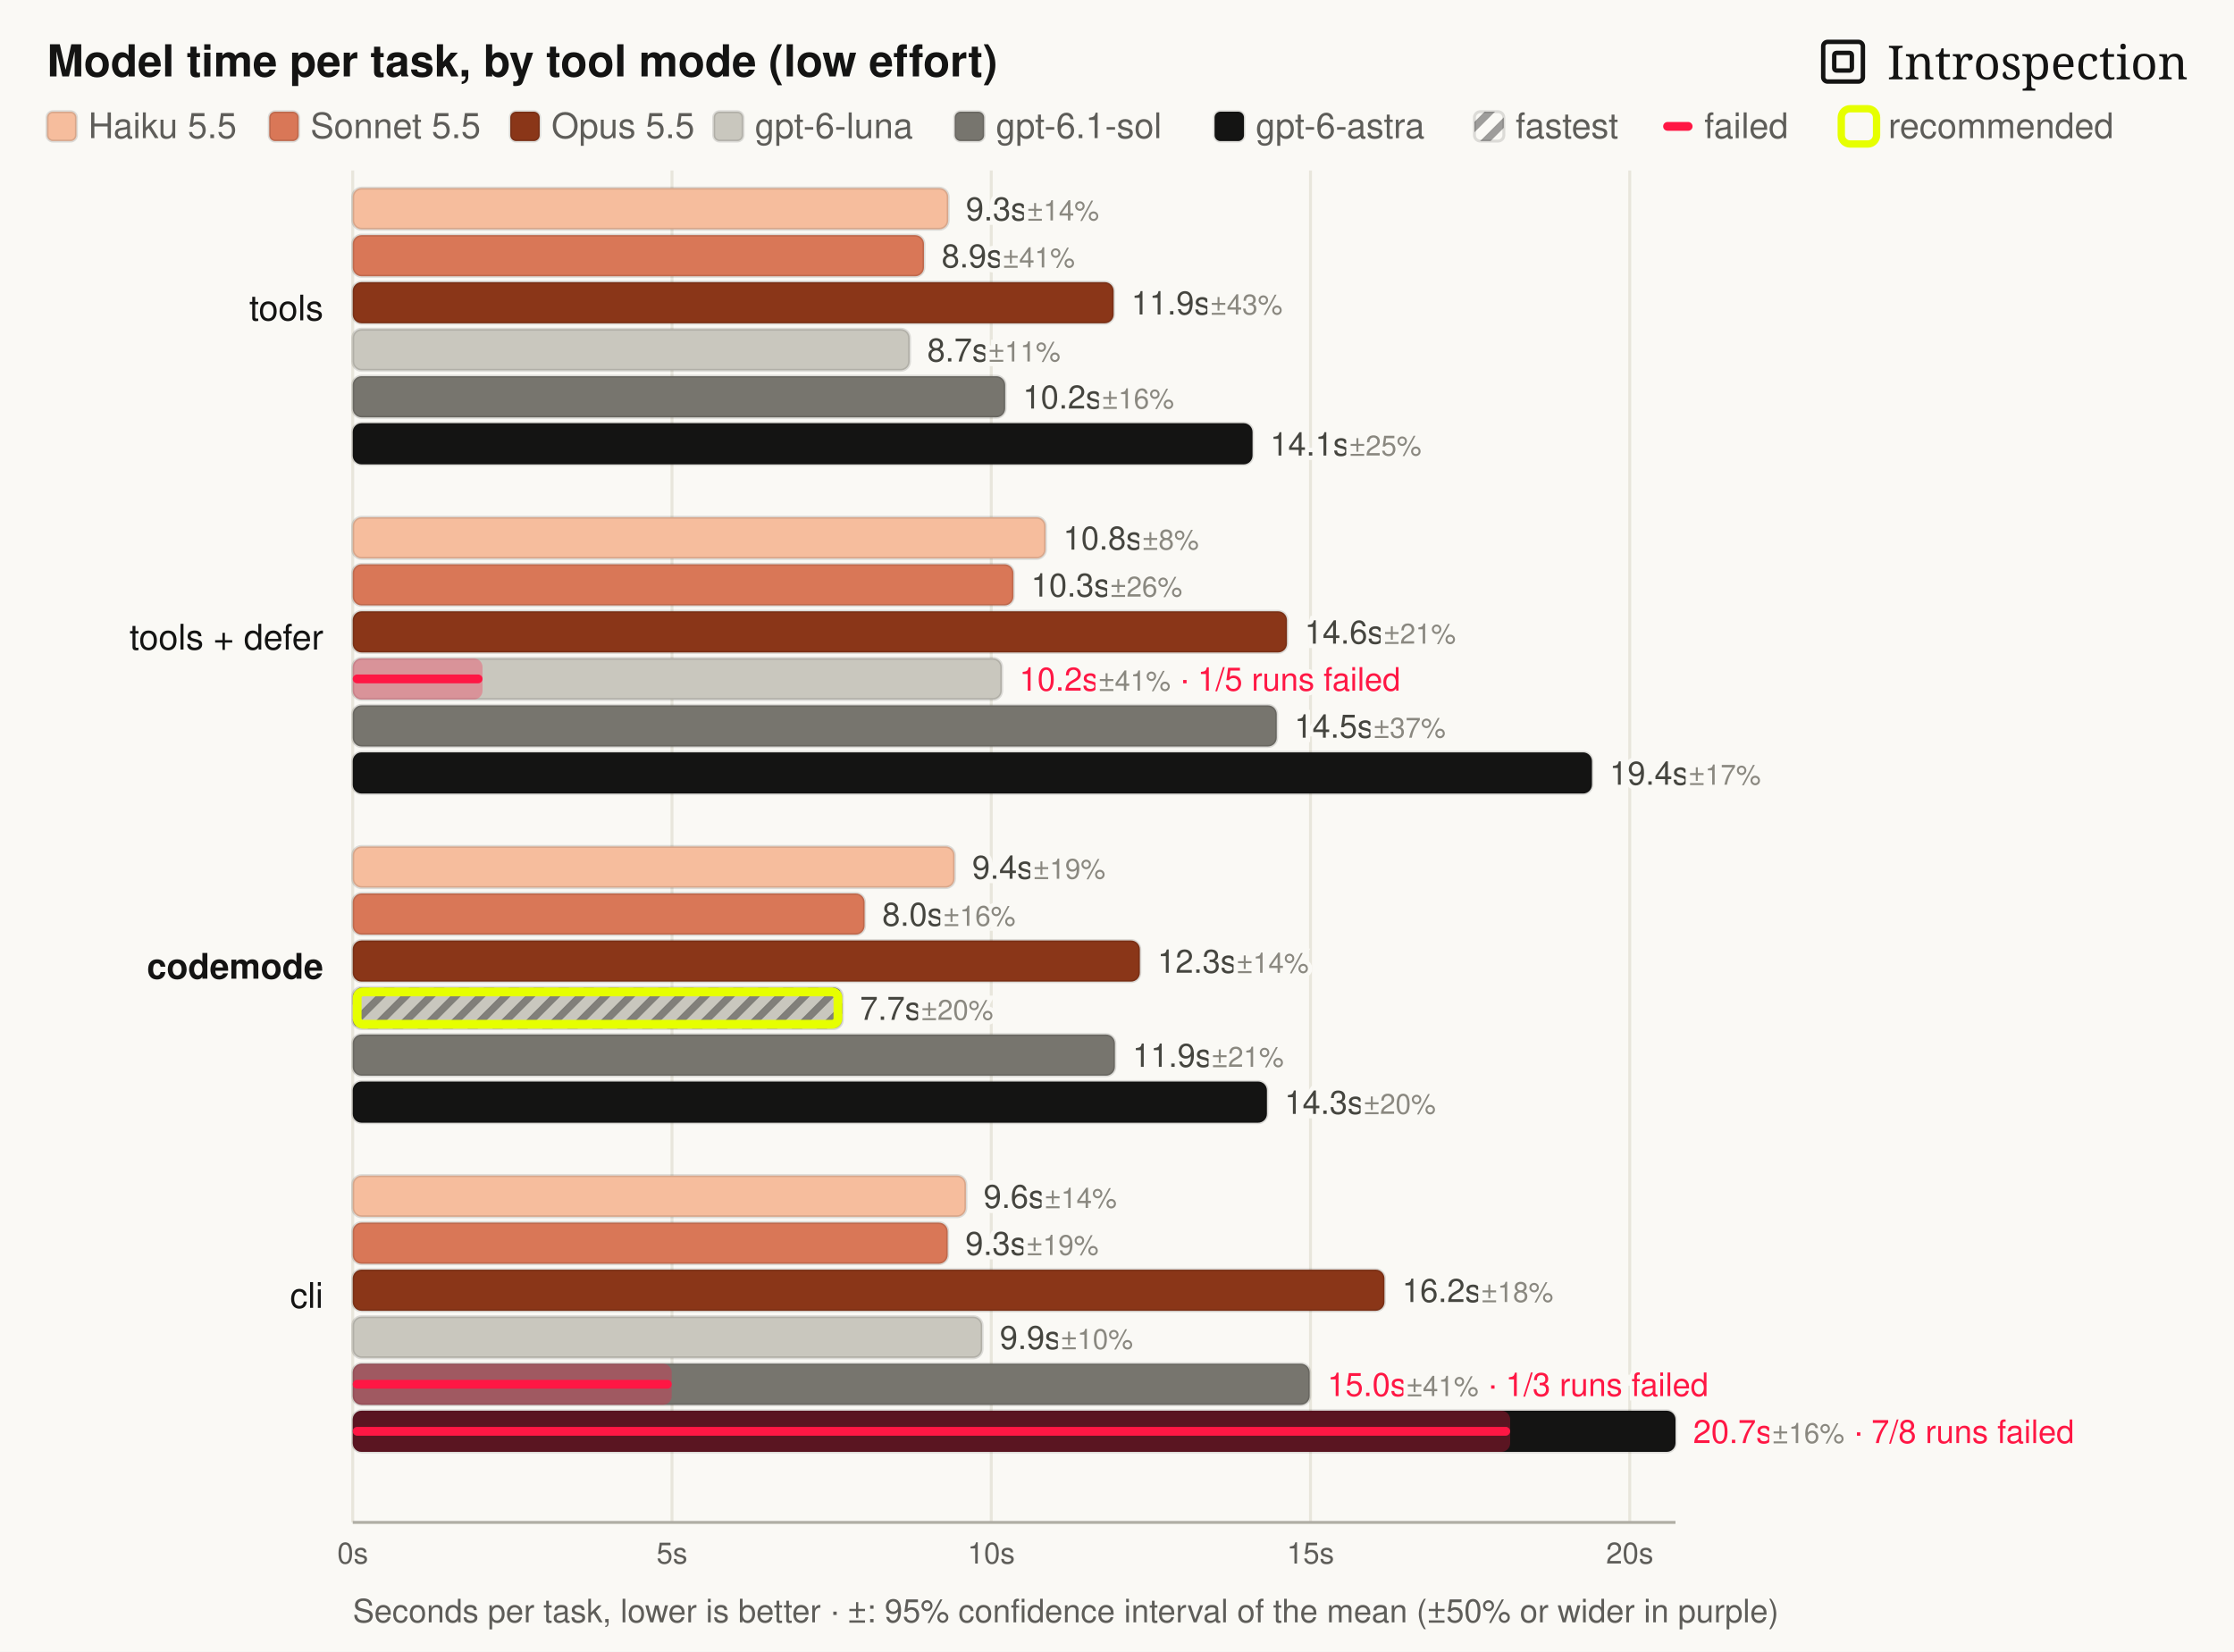
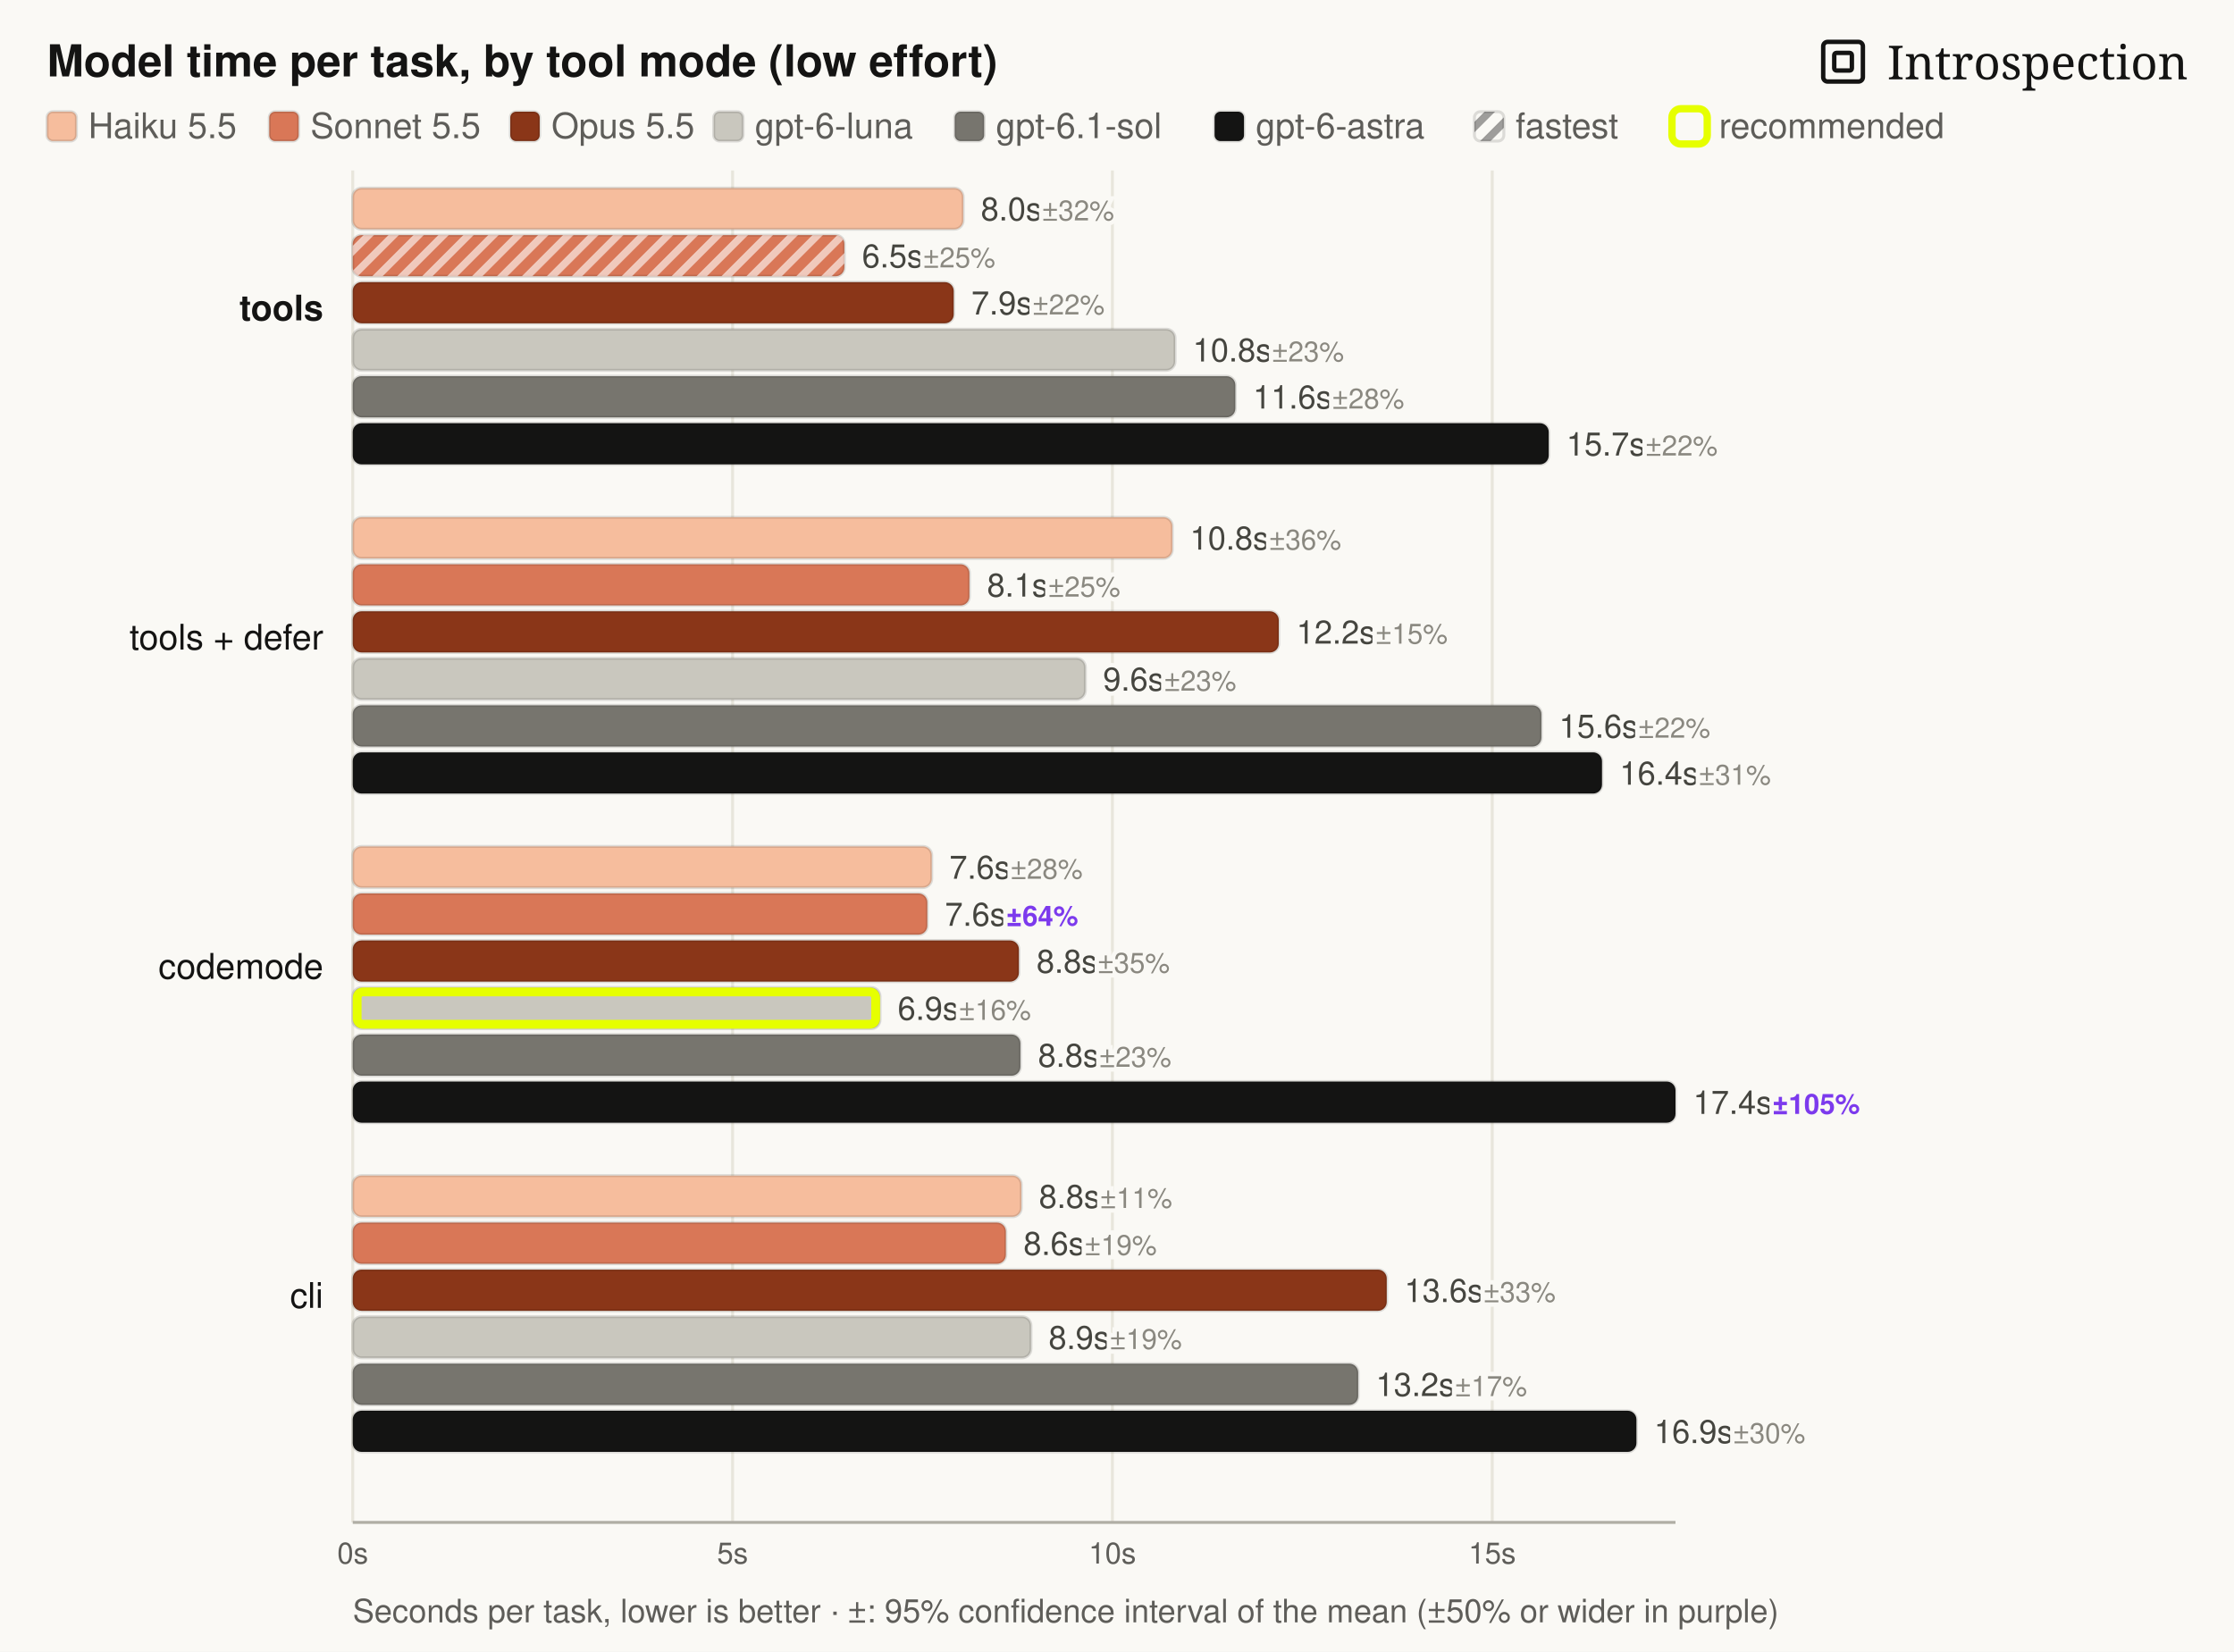
<svg xmlns="http://www.w3.org/2000/svg" width="760" height="562" viewBox="0 0 760 562" font-family="-apple-system, Segoe UI, Helvetica, Arial, sans-serif">
  <defs>
    <pattern id="win-light" patternUnits="userSpaceOnUse" width="6" height="6" patternTransform="rotate(45)">
      <rect width="2.5" height="6" fill="#141413" opacity="0.4" />
    </pattern>
    <pattern id="win-dark" patternUnits="userSpaceOnUse" width="6" height="6" patternTransform="rotate(45)">
      <rect width="2.5" height="6" fill="#ffffff" opacity="0.6" />
    </pattern>
  </defs>
  <rect width="760" height="562" fill="#faf9f5" />
  <text x="16" y="26" font-size="15" font-weight="600" fill="#141413">Model time per task, by tool mode (low effort)</text>
  <g transform="translate(618 12) scale(0.75)" fill="none" stroke="#141413" stroke-width="2" stroke-linecap="round" stroke-linejoin="round">
    <rect x="3" y="3" width="18" height="18" rx="2" />
    <rect x="8" y="8" width="8" height="8" rx="1" />
  </g>
  <text x="642" y="27" font-size="16" font-family="Georgia, serif" fill="#141413">Introspection</text>
  <rect x="16" y="38" width="10" height="10" rx="2" fill="#f6bd9d" stroke="#0000001f" />
  <text x="30" y="47" font-size="12" fill="#5e5d59">Haiku 5.5</text>
  <rect x="91.6" y="38" width="10" height="10" rx="2" fill="#d97757" stroke="#0000001f" />
  <text x="105.6" y="47" font-size="12" fill="#5e5d59">Sonnet 5.5</text>
  <rect x="173.6" y="38" width="10" height="10" rx="2" fill="#8a3618" stroke="#0000001f" />
  <text x="187.6" y="47" font-size="12" fill="#5e5d59">Opus 5.5</text>
  <rect x="242.8" y="38" width="10" height="10" rx="2" fill="#c9c7be" stroke="#0000001f" />
  <text x="256.8" y="47" font-size="12" fill="#5e5d59">gpt-6-luna</text>
  <rect x="324.8" y="38" width="10" height="10" rx="2" fill="#77756e" stroke="#0000001f" />
  <text x="338.8" y="47" font-size="12" fill="#5e5d59">gpt-6.1-sol</text>
  <rect x="413.2" y="38" width="10" height="10" rx="2" fill="#141413" stroke="#0000001f" />
  <text x="427.2" y="47" font-size="12" fill="#5e5d59">gpt-6-astra</text>
  <rect x="501.6" y="38" width="10" height="10" rx="2" fill="url(#win-light)" stroke="#0000001f" />
  <text x="515.6" y="47" font-size="12" fill="#5e5d59">fastest</text>
-   <rect x="565.8" y="41.5" width="10" height="3" rx="1.5" fill="#ff1744" />
-   <text x="579.8" y="47" font-size="12" fill="#5e5d59">failed</text>
-   <rect x="626.4" y="37" width="12" height="12" rx="3" fill="none" stroke="#e6ff00" stroke-width="2.5" />
-   <text x="642.4" y="47" font-size="12" fill="#5e5d59">recommended</text>
+   <rect x="568.8" y="37" width="12" height="12" rx="3" fill="none" stroke="#e6ff00" stroke-width="2.5" />
+   <text x="584.8" y="47" font-size="12" fill="#5e5d59">recommended</text>
  <line x1="120" y1="58" x2="120" y2="518" stroke="#e8e6dc" />
  <text x="120" y="532" font-size="10" text-anchor="middle" fill="#5e5d59">0s</text>
-   <line x1="228.61" y1="58" x2="228.61" y2="518" stroke="#e8e6dc" />
-   <text x="228.61" y="532" font-size="10" text-anchor="middle" fill="#5e5d59">5s</text>
-   <line x1="337.219" y1="58" x2="337.219" y2="518" stroke="#e8e6dc" />
-   <text x="337.219" y="532" font-size="10" text-anchor="middle" fill="#5e5d59">10s</text>
-   <line x1="445.829" y1="58" x2="445.829" y2="518" stroke="#e8e6dc" />
-   <text x="445.829" y="532" font-size="10" text-anchor="middle" fill="#5e5d59">15s</text>
-   <line x1="554.439" y1="58" x2="554.439" y2="518" stroke="#e8e6dc" />
-   <text x="554.439" y="532" font-size="10" text-anchor="middle" fill="#5e5d59">20s</text>
+   <line x1="249.216" y1="58" x2="249.216" y2="518" stroke="#e8e6dc" />
+   <text x="249.216" y="532" font-size="10" text-anchor="middle" fill="#5e5d59">5s</text>
+   <line x1="378.433" y1="58" x2="378.433" y2="518" stroke="#e8e6dc" />
+   <text x="378.433" y="532" font-size="10" text-anchor="middle" fill="#5e5d59">10s</text>
+   <line x1="507.649" y1="58" x2="507.649" y2="518" stroke="#e8e6dc" />
+   <text x="507.649" y="532" font-size="10" text-anchor="middle" fill="#5e5d59">15s</text>
  <line x1="120" y1="518" x2="570" y2="518" stroke="#b0aea5" />
-   <text x="110" y="109" font-size="12" text-anchor="end" fill="#141413" font-weight="400">tools</text>
-   <rect x="120" y="64" width="202.575" height="14" rx="3" fill="#f6bd9d" stroke="#0000001f" data-href="https://artificialanalysis.ai/models/claude-haiku-5-5" />
-   <text x="328.575" y="75" font-size="11" stroke="#faf9f5" stroke-width="3" paint-order="stroke" fill="#45453f">9.3s<tspan font-size="9.5" fill="#8a8880"> ±14%</tspan>
+   <text x="110" y="109" font-size="12" text-anchor="end" fill="#141413" font-weight="600">tools</text>
+   <rect x="120" y="64" width="207.682" height="14" rx="3" fill="#f6bd9d" stroke="#0000001f" data-href="https://artificialanalysis.ai/models/claude-haiku-5-5" />
+   <text x="333.682" y="75" font-size="11" stroke="#faf9f5" stroke-width="3" paint-order="stroke" fill="#45453f">8.0s<tspan font-size="9.5" fill="#8a8880"> ±32%</tspan>
  </text>
-   <rect x="120" y="80" width="194.332" height="14" rx="3" fill="#d97757" stroke="#0000001f" data-href="https://artificialanalysis.ai/models/claude-sonnet-5-5" />
-   <text x="320.332" y="91" font-size="11" stroke="#faf9f5" stroke-width="3" paint-order="stroke" fill="#45453f">8.9s<tspan font-size="9.5" fill="#8a8880"> ±41%</tspan>
+   <rect x="120" y="80" width="167.249" height="14" rx="3" fill="#d97757" stroke="#0000001f" data-href="https://artificialanalysis.ai/models/claude-sonnet-5-5" />
+   <rect x="120" y="80" width="167.249" height="14" rx="3" fill="url(#win-dark)" pointer-events="none" />
+   <text x="293.249" y="91" font-size="11" stroke="#faf9f5" stroke-width="3" paint-order="stroke" fill="#45453f">6.5s<tspan font-size="9.5" fill="#8a8880"> ±25%</tspan>
  </text>
-   <rect x="120" y="96" width="258.86" height="14" rx="3" fill="#8a3618" stroke="#0000001f" data-href="https://artificialanalysis.ai/models/claude-opus-5-5" />
-   <text x="384.86" y="107" font-size="11" stroke="#faf9f5" stroke-width="3" paint-order="stroke" fill="#45453f">11.9s<tspan font-size="9.5" fill="#8a8880"> ±43%</tspan>
+   <rect x="120" y="96" width="204.446" height="14" rx="3" fill="#8a3618" stroke="#0000001f" data-href="https://artificialanalysis.ai/models/claude-opus-5-5" />
+   <text x="330.446" y="107" font-size="11" stroke="#faf9f5" stroke-width="3" paint-order="stroke" fill="#45453f">7.9s<tspan font-size="9.5" fill="#8a8880"> ±22%</tspan>
  </text>
-   <rect x="120" y="112" width="189.437" height="14" rx="3" fill="#c9c7be" stroke="#0000001f" data-href="https://artificialanalysis.ai/models/gpt-6-luna" />
-   <text x="315.437" y="123" font-size="11" stroke="#faf9f5" stroke-width="3" paint-order="stroke" fill="#45453f">8.7s<tspan font-size="9.5" fill="#8a8880"> ±11%</tspan>
+   <rect x="120" y="112" width="279.764" height="14" rx="3" fill="#c9c7be" stroke="#0000001f" data-href="https://artificialanalysis.ai/models/gpt-6-luna" />
+   <text x="405.764" y="123" font-size="11" stroke="#faf9f5" stroke-width="3" paint-order="stroke" fill="#45453f">10.8s<tspan font-size="9.5" fill="#8a8880"> ±23%</tspan>
  </text>
-   <rect x="120" y="128" width="221.955" height="14" rx="3" fill="#77756e" stroke="#0000001f" data-href="https://artificialanalysis.ai/models/gpt-6-1-sol" />
-   <text x="347.955" y="139" font-size="11" stroke="#faf9f5" stroke-width="3" paint-order="stroke" fill="#45453f">10.2s<tspan font-size="9.5" fill="#8a8880"> ±16%</tspan>
+   <rect x="120" y="128" width="300.256" height="14" rx="3" fill="#77756e" stroke="#0000001f" data-href="https://artificialanalysis.ai/models/gpt-6-1-sol" />
+   <text x="426.256" y="139" font-size="11" stroke="#faf9f5" stroke-width="3" paint-order="stroke" fill="#45453f">11.6s<tspan font-size="9.5" fill="#8a8880"> ±28%</tspan>
  </text>
-   <rect x="120" y="144" width="306.106" height="14" rx="3" fill="#141413" stroke="#0000001f" data-href="https://artificialanalysis.ai/models/gpt-6-astra" />
-   <text x="432.106" y="155" font-size="11" stroke="#faf9f5" stroke-width="3" paint-order="stroke" fill="#45453f">14.1s<tspan font-size="9.5" fill="#8a8880"> ±25%</tspan>
+   <rect x="120" y="144" width="406.868" height="14" rx="3" fill="#141413" stroke="#0000001f" data-href="https://artificialanalysis.ai/models/gpt-6-astra" />
+   <text x="532.868" y="155" font-size="11" stroke="#faf9f5" stroke-width="3" paint-order="stroke" fill="#45453f">15.7s<tspan font-size="9.5" fill="#8a8880"> ±22%</tspan>
  </text>
  <text x="110" y="221" font-size="12" text-anchor="end" fill="#141413" font-weight="400">tools + defer</text>
-   <rect x="120" y="176" width="235.679" height="14" rx="3" fill="#f6bd9d" stroke="#0000001f" data-href="https://artificialanalysis.ai/models/claude-haiku-5-5" />
-   <text x="361.679" y="187" font-size="11" stroke="#faf9f5" stroke-width="3" paint-order="stroke" fill="#45453f">10.8s<tspan font-size="9.5" fill="#8a8880"> ±8%</tspan>
+   <rect x="120" y="176" width="278.818" height="14" rx="3" fill="#f6bd9d" stroke="#0000001f" data-href="https://artificialanalysis.ai/models/claude-haiku-5-5" />
+   <text x="404.818" y="187" font-size="11" stroke="#faf9f5" stroke-width="3" paint-order="stroke" fill="#45453f">10.8s<tspan font-size="9.5" fill="#8a8880"> ±36%</tspan>
  </text>
-   <rect x="120" y="192" width="224.764" height="14" rx="3" fill="#d97757" stroke="#0000001f" data-href="https://artificialanalysis.ai/models/claude-sonnet-5-5" />
-   <text x="350.764" y="203" font-size="11" stroke="#faf9f5" stroke-width="3" paint-order="stroke" fill="#45453f">10.3s<tspan font-size="9.5" fill="#8a8880"> ±26%</tspan>
+   <rect x="120" y="192" width="209.787" height="14" rx="3" fill="#d97757" stroke="#0000001f" data-href="https://artificialanalysis.ai/models/claude-sonnet-5-5" />
+   <text x="335.787" y="203" font-size="11" stroke="#faf9f5" stroke-width="3" paint-order="stroke" fill="#45453f">8.1s<tspan font-size="9.5" fill="#8a8880"> ±25%</tspan>
  </text>
-   <rect x="120" y="208" width="317.814" height="14" rx="3" fill="#8a3618" stroke="#0000001f" data-href="https://artificialanalysis.ai/models/claude-opus-5-5" />
-   <text x="443.814" y="219" font-size="11" stroke="#faf9f5" stroke-width="3" paint-order="stroke" fill="#45453f">14.6s<tspan font-size="9.5" fill="#8a8880"> ±21%</tspan>
+   <rect x="120" y="208" width="315.029" height="14" rx="3" fill="#8a3618" stroke="#0000001f" data-href="https://artificialanalysis.ai/models/claude-opus-5-5" />
+   <text x="441.029" y="219" font-size="11" stroke="#faf9f5" stroke-width="3" paint-order="stroke" fill="#45453f">12.2s<tspan font-size="9.5" fill="#8a8880"> ±15%</tspan>
  </text>
-   <rect x="120" y="224" width="220.786" height="14" rx="3" fill="#c9c7be" stroke="#0000001f" data-href="https://artificialanalysis.ai/models/gpt-6-luna" />
-   <rect x="120" y="224" width="44.157" height="14" rx="3" fill="#ff1744" opacity="0.3" pointer-events="none" />
-   <rect x="120" y="229.5" width="44.157" height="3" rx="1.5" fill="#ff1744" pointer-events="none" />
-   <text x="346.786" y="235" font-size="11" stroke="#faf9f5" stroke-width="3" paint-order="stroke" fill="#ff1744">10.2s<tspan font-size="9.5" fill="#8a8880"> ±41%</tspan> · 1/5 runs failed</text>
-   <rect x="120" y="240" width="314.346" height="14" rx="3" fill="#77756e" stroke="#0000001f" data-href="https://artificialanalysis.ai/models/gpt-6-1-sol" />
-   <text x="440.346" y="251" font-size="11" stroke="#faf9f5" stroke-width="3" paint-order="stroke" fill="#45453f">14.5s<tspan font-size="9.5" fill="#8a8880"> ±37%</tspan>
+   <rect x="120" y="224" width="249.238" height="14" rx="3" fill="#c9c7be" stroke="#0000001f" data-href="https://artificialanalysis.ai/models/gpt-6-luna" />
+   <text x="375.238" y="235" font-size="11" stroke="#faf9f5" stroke-width="3" paint-order="stroke" fill="#45453f">9.6s<tspan font-size="9.5" fill="#8a8880"> ±23%</tspan>
  </text>
-   <rect x="120" y="256" width="421.572" height="14" rx="3" fill="#141413" stroke="#0000001f" data-href="https://artificialanalysis.ai/models/gpt-6-astra" />
-   <text x="547.572" y="267" font-size="11" stroke="#faf9f5" stroke-width="3" paint-order="stroke" fill="#45453f">19.4s<tspan font-size="9.5" fill="#8a8880"> ±17%</tspan>
+   <rect x="120" y="240" width="404.378" height="14" rx="3" fill="#77756e" stroke="#0000001f" data-href="https://artificialanalysis.ai/models/gpt-6-1-sol" />
+   <text x="530.378" y="251" font-size="11" stroke="#faf9f5" stroke-width="3" paint-order="stroke" fill="#45453f">15.6s<tspan font-size="9.5" fill="#8a8880"> ±22%</tspan>
  </text>
-   <text x="110" y="333" font-size="12" text-anchor="end" fill="#141413" font-weight="600">codemode</text>
-   <rect x="120" y="288" width="204.716" height="14" rx="3" fill="#f6bd9d" stroke="#0000001f" data-href="https://artificialanalysis.ai/models/claude-haiku-5-5" />
-   <text x="330.716" y="299" font-size="11" stroke="#faf9f5" stroke-width="3" paint-order="stroke" fill="#45453f">9.4s<tspan font-size="9.5" fill="#8a8880"> ±19%</tspan>
+   <rect x="120" y="256" width="424.992" height="14" rx="3" fill="#141413" stroke="#0000001f" data-href="https://artificialanalysis.ai/models/gpt-6-astra" />
+   <text x="550.992" y="267" font-size="11" stroke="#faf9f5" stroke-width="3" paint-order="stroke" fill="#45453f">16.4s<tspan font-size="9.5" fill="#8a8880"> ±31%</tspan>
  </text>
-   <rect x="120" y="304" width="174.13" height="14" rx="3" fill="#d97757" stroke="#0000001f" data-href="https://artificialanalysis.ai/models/claude-sonnet-5-5" />
-   <text x="300.13" y="315" font-size="11" stroke="#faf9f5" stroke-width="3" paint-order="stroke" fill="#45453f">8.0s<tspan font-size="9.5" fill="#8a8880"> ±16%</tspan>
+   <text x="110" y="333" font-size="12" text-anchor="end" fill="#141413" font-weight="400">codemode</text>
+   <rect x="120" y="288" width="196.977" height="14" rx="3" fill="#f6bd9d" stroke="#0000001f" data-href="https://artificialanalysis.ai/models/claude-haiku-5-5" />
+   <text x="322.977" y="299" font-size="11" stroke="#faf9f5" stroke-width="3" paint-order="stroke" fill="#45453f">7.6s<tspan font-size="9.5" fill="#8a8880"> ±28%</tspan>
  </text>
-   <rect x="120" y="320" width="267.774" height="14" rx="3" fill="#8a3618" stroke="#0000001f" data-href="https://artificialanalysis.ai/models/claude-opus-5-5" />
-   <text x="393.774" y="331" font-size="11" stroke="#faf9f5" stroke-width="3" paint-order="stroke" fill="#45453f">12.3s<tspan font-size="9.5" fill="#8a8880"> ±14%</tspan>
+   <rect x="120" y="304" width="195.461" height="14" rx="3" fill="#d97757" stroke="#0000001f" data-href="https://artificialanalysis.ai/models/claude-sonnet-5-5" />
+   <text x="321.461" y="315" font-size="11" stroke="#faf9f5" stroke-width="3" paint-order="stroke" fill="#45453f">7.6s<tspan font-size="9.5" fill="#7c3aed" font-weight="600"> ±64%</tspan>
  </text>
-   <rect x="120" y="336" width="166.56" height="14" rx="3" fill="#c9c7be" stroke="#0000001f" data-href="https://artificialanalysis.ai/models/gpt-6-luna" />
-   <rect x="120" y="336" width="166.56" height="14" rx="3" fill="url(#win-light)" pointer-events="none" />
-   <rect x="121.5" y="337.5" width="163.56" height="11" rx="2" fill="none" stroke="#e6ff00" stroke-width="3" pointer-events="none" />
-   <text x="292.56" y="347" font-size="11" stroke="#faf9f5" stroke-width="3" paint-order="stroke" fill="#45453f">7.7s<tspan font-size="9.5" fill="#8a8880"> ±20%</tspan>
+   <rect x="120" y="320" width="226.62" height="14" rx="3" fill="#8a3618" stroke="#0000001f" data-href="https://artificialanalysis.ai/models/claude-opus-5-5" />
+   <text x="352.62" y="331" font-size="11" stroke="#faf9f5" stroke-width="3" paint-order="stroke" fill="#45453f">8.8s<tspan font-size="9.5" fill="#8a8880"> ±35%</tspan>
  </text>
-   <rect x="120" y="352" width="259.28" height="14" rx="3" fill="#77756e" stroke="#0000001f" data-href="https://artificialanalysis.ai/models/gpt-6-1-sol" />
-   <text x="385.28" y="363" font-size="11" stroke="#faf9f5" stroke-width="3" paint-order="stroke" fill="#45453f">11.9s<tspan font-size="9.5" fill="#8a8880"> ±21%</tspan>
+   <rect x="120" y="336" width="179.388" height="14" rx="3" fill="#c9c7be" stroke="#0000001f" data-href="https://artificialanalysis.ai/models/gpt-6-luna" />
+   <rect x="121.5" y="337.5" width="176.388" height="11" rx="2" fill="none" stroke="#e6ff00" stroke-width="3" pointer-events="none" />
+   <text x="305.388" y="347" font-size="11" stroke="#faf9f5" stroke-width="3" paint-order="stroke" fill="#45453f">6.9s<tspan font-size="9.5" fill="#8a8880"> ±16%</tspan>
  </text>
-   <rect x="120" y="368" width="311" height="14" rx="3" fill="#141413" stroke="#0000001f" data-href="https://artificialanalysis.ai/models/gpt-6-astra" />
-   <text x="437" y="379" font-size="11" stroke="#faf9f5" stroke-width="3" paint-order="stroke" fill="#45453f">14.3s<tspan font-size="9.5" fill="#8a8880"> ±20%</tspan>
+   <rect x="120" y="352" width="227.136" height="14" rx="3" fill="#77756e" stroke="#0000001f" data-href="https://artificialanalysis.ai/models/gpt-6-1-sol" />
+   <text x="353.136" y="363" font-size="11" stroke="#faf9f5" stroke-width="3" paint-order="stroke" fill="#45453f">8.8s<tspan font-size="9.5" fill="#8a8880"> ±23%</tspan>
+   </text>
+   <rect x="120" y="368" width="450" height="14" rx="3" fill="#141413" stroke="#0000001f" data-href="https://artificialanalysis.ai/models/gpt-6-astra" />
+   <text x="576" y="379" font-size="11" stroke="#faf9f5" stroke-width="3" paint-order="stroke" fill="#45453f">17.4s<tspan font-size="9.5" fill="#7c3aed" font-weight="600"> ±105%</tspan>
  </text>
  <text x="110" y="445" font-size="12" text-anchor="end" fill="#141413" font-weight="400">cli</text>
-   <rect x="120" y="400" width="208.592" height="14" rx="3" fill="#f6bd9d" stroke="#0000001f" data-href="https://artificialanalysis.ai/models/claude-haiku-5-5" />
-   <text x="334.592" y="411" font-size="11" stroke="#faf9f5" stroke-width="3" paint-order="stroke" fill="#45453f">9.6s<tspan font-size="9.5" fill="#8a8880"> ±14%</tspan>
+   <rect x="120" y="400" width="227.446" height="14" rx="3" fill="#f6bd9d" stroke="#0000001f" data-href="https://artificialanalysis.ai/models/claude-haiku-5-5" />
+   <text x="353.446" y="411" font-size="11" stroke="#faf9f5" stroke-width="3" paint-order="stroke" fill="#45453f">8.8s<tspan font-size="9.5" fill="#8a8880"> ±11%</tspan>
  </text>
-   <rect x="120" y="416" width="202.405" height="14" rx="3" fill="#d97757" stroke="#0000001f" data-href="https://artificialanalysis.ai/models/claude-sonnet-5-5" />
-   <text x="328.405" y="427" font-size="11" stroke="#faf9f5" stroke-width="3" paint-order="stroke" fill="#45453f">9.3s<tspan font-size="9.5" fill="#8a8880"> ±19%</tspan>
+   <rect x="120" y="416" width="222.192" height="14" rx="3" fill="#d97757" stroke="#0000001f" data-href="https://artificialanalysis.ai/models/claude-sonnet-5-5" />
+   <text x="348.192" y="427" font-size="11" stroke="#faf9f5" stroke-width="3" paint-order="stroke" fill="#45453f">8.6s<tspan font-size="9.5" fill="#8a8880"> ±19%</tspan>
  </text>
-   <rect x="120" y="432" width="350.99" height="14" rx="3" fill="#8a3618" stroke="#0000001f" data-href="https://artificialanalysis.ai/models/claude-opus-5-5" />
-   <text x="476.99" y="443" font-size="11" stroke="#faf9f5" stroke-width="3" paint-order="stroke" fill="#45453f">16.2s<tspan font-size="9.5" fill="#8a8880"> ±18%</tspan>
+   <rect x="120" y="432" width="351.761" height="14" rx="3" fill="#8a3618" stroke="#0000001f" data-href="https://artificialanalysis.ai/models/claude-opus-5-5" />
+   <text x="477.761" y="443" font-size="11" stroke="#faf9f5" stroke-width="3" paint-order="stroke" fill="#45453f">13.6s<tspan font-size="9.5" fill="#8a8880"> ±33%</tspan>
  </text>
-   <rect x="120" y="448" width="214.113" height="14" rx="3" fill="#c9c7be" stroke="#0000001f" data-href="https://artificialanalysis.ai/models/gpt-6-luna" />
-   <text x="340.113" y="459" font-size="11" stroke="#faf9f5" stroke-width="3" paint-order="stroke" fill="#45453f">9.9s<tspan font-size="9.5" fill="#8a8880"> ±10%</tspan>
+   <rect x="120" y="448" width="230.734" height="14" rx="3" fill="#c9c7be" stroke="#0000001f" data-href="https://artificialanalysis.ai/models/gpt-6-luna" />
+   <text x="356.734" y="459" font-size="11" stroke="#faf9f5" stroke-width="3" paint-order="stroke" fill="#45453f">8.9s<tspan font-size="9.5" fill="#8a8880"> ±19%</tspan>
  </text>
-   <rect x="120" y="464" width="325.554" height="14" rx="3" fill="#77756e" stroke="#0000001f" data-href="https://artificialanalysis.ai/models/gpt-6-1-sol" />
-   <rect x="120" y="464" width="108.518" height="14" rx="3" fill="#ff1744" opacity="0.3" pointer-events="none" />
-   <rect x="120" y="469.5" width="108.518" height="3" rx="1.5" fill="#ff1744" pointer-events="none" />
-   <text x="451.554" y="475" font-size="11" stroke="#faf9f5" stroke-width="3" paint-order="stroke" fill="#ff1744">15.0s<tspan font-size="9.5" fill="#8a8880"> ±41%</tspan> · 1/3 runs failed</text>
-   <rect x="120" y="480" width="450" height="14" rx="3" fill="#141413" stroke="#0000001f" data-href="https://artificialanalysis.ai/models/gpt-6-astra" />
-   <rect x="120" y="480" width="393.75" height="14" rx="3" fill="#ff1744" opacity="0.3" pointer-events="none" />
-   <rect x="120" y="485.5" width="393.75" height="3" rx="1.5" fill="#ff1744" pointer-events="none" />
-   <text x="576" y="491" font-size="11" stroke="#faf9f5" stroke-width="3" paint-order="stroke" fill="#ff1744">20.7s<tspan font-size="9.5" fill="#8a8880"> ±16%</tspan> · 7/8 runs failed</text>
+   <rect x="120" y="464" width="342.044" height="14" rx="3" fill="#77756e" stroke="#0000001f" data-href="https://artificialanalysis.ai/models/gpt-6-1-sol" />
+   <text x="468.044" y="475" font-size="11" stroke="#faf9f5" stroke-width="3" paint-order="stroke" fill="#45453f">13.2s<tspan font-size="9.5" fill="#8a8880"> ±17%</tspan>
+   </text>
+   <rect x="120" y="480" width="436.708" height="14" rx="3" fill="#141413" stroke="#0000001f" data-href="https://artificialanalysis.ai/models/gpt-6-astra" />
+   <text x="562.708" y="491" font-size="11" stroke="#faf9f5" stroke-width="3" paint-order="stroke" fill="#45453f">16.9s<tspan font-size="9.5" fill="#8a8880"> ±30%</tspan>
+   </text>
  <text x="120" y="552" font-size="11" fill="#5e5d59">Seconds per task, lower is better · ±: 95% confidence interval of the mean (±50% or wider in purple)</text>
</svg>
